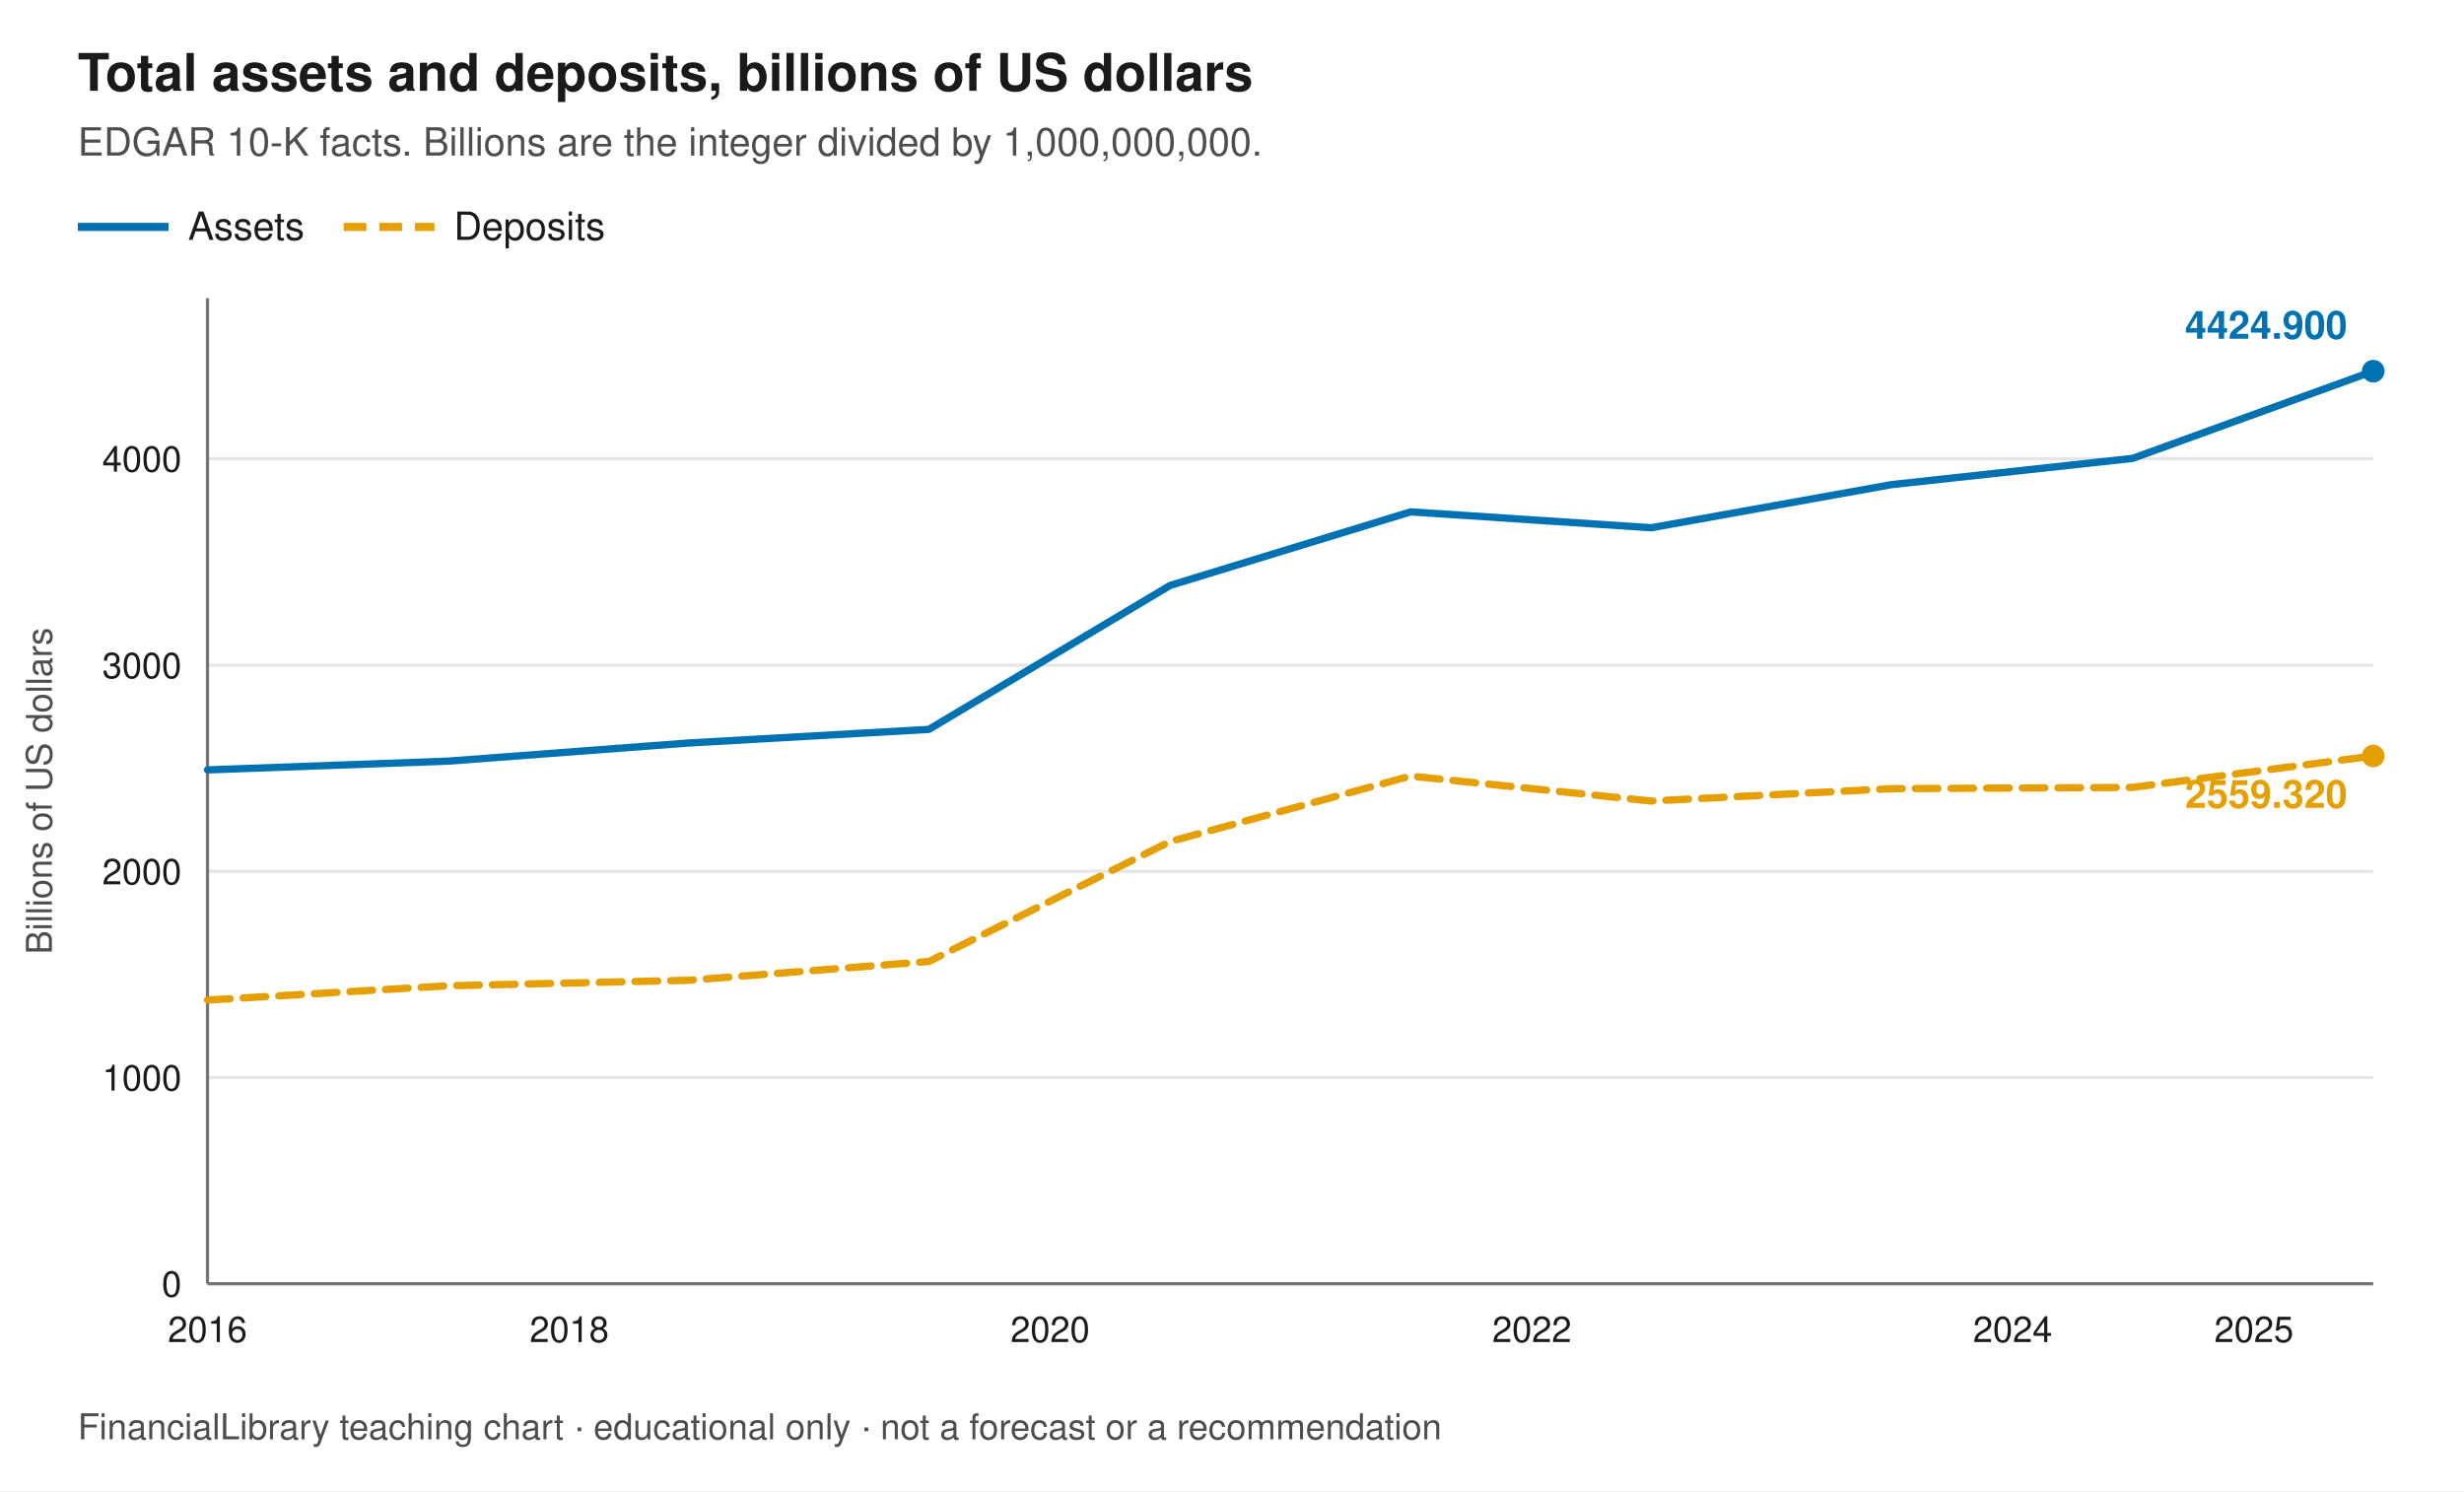
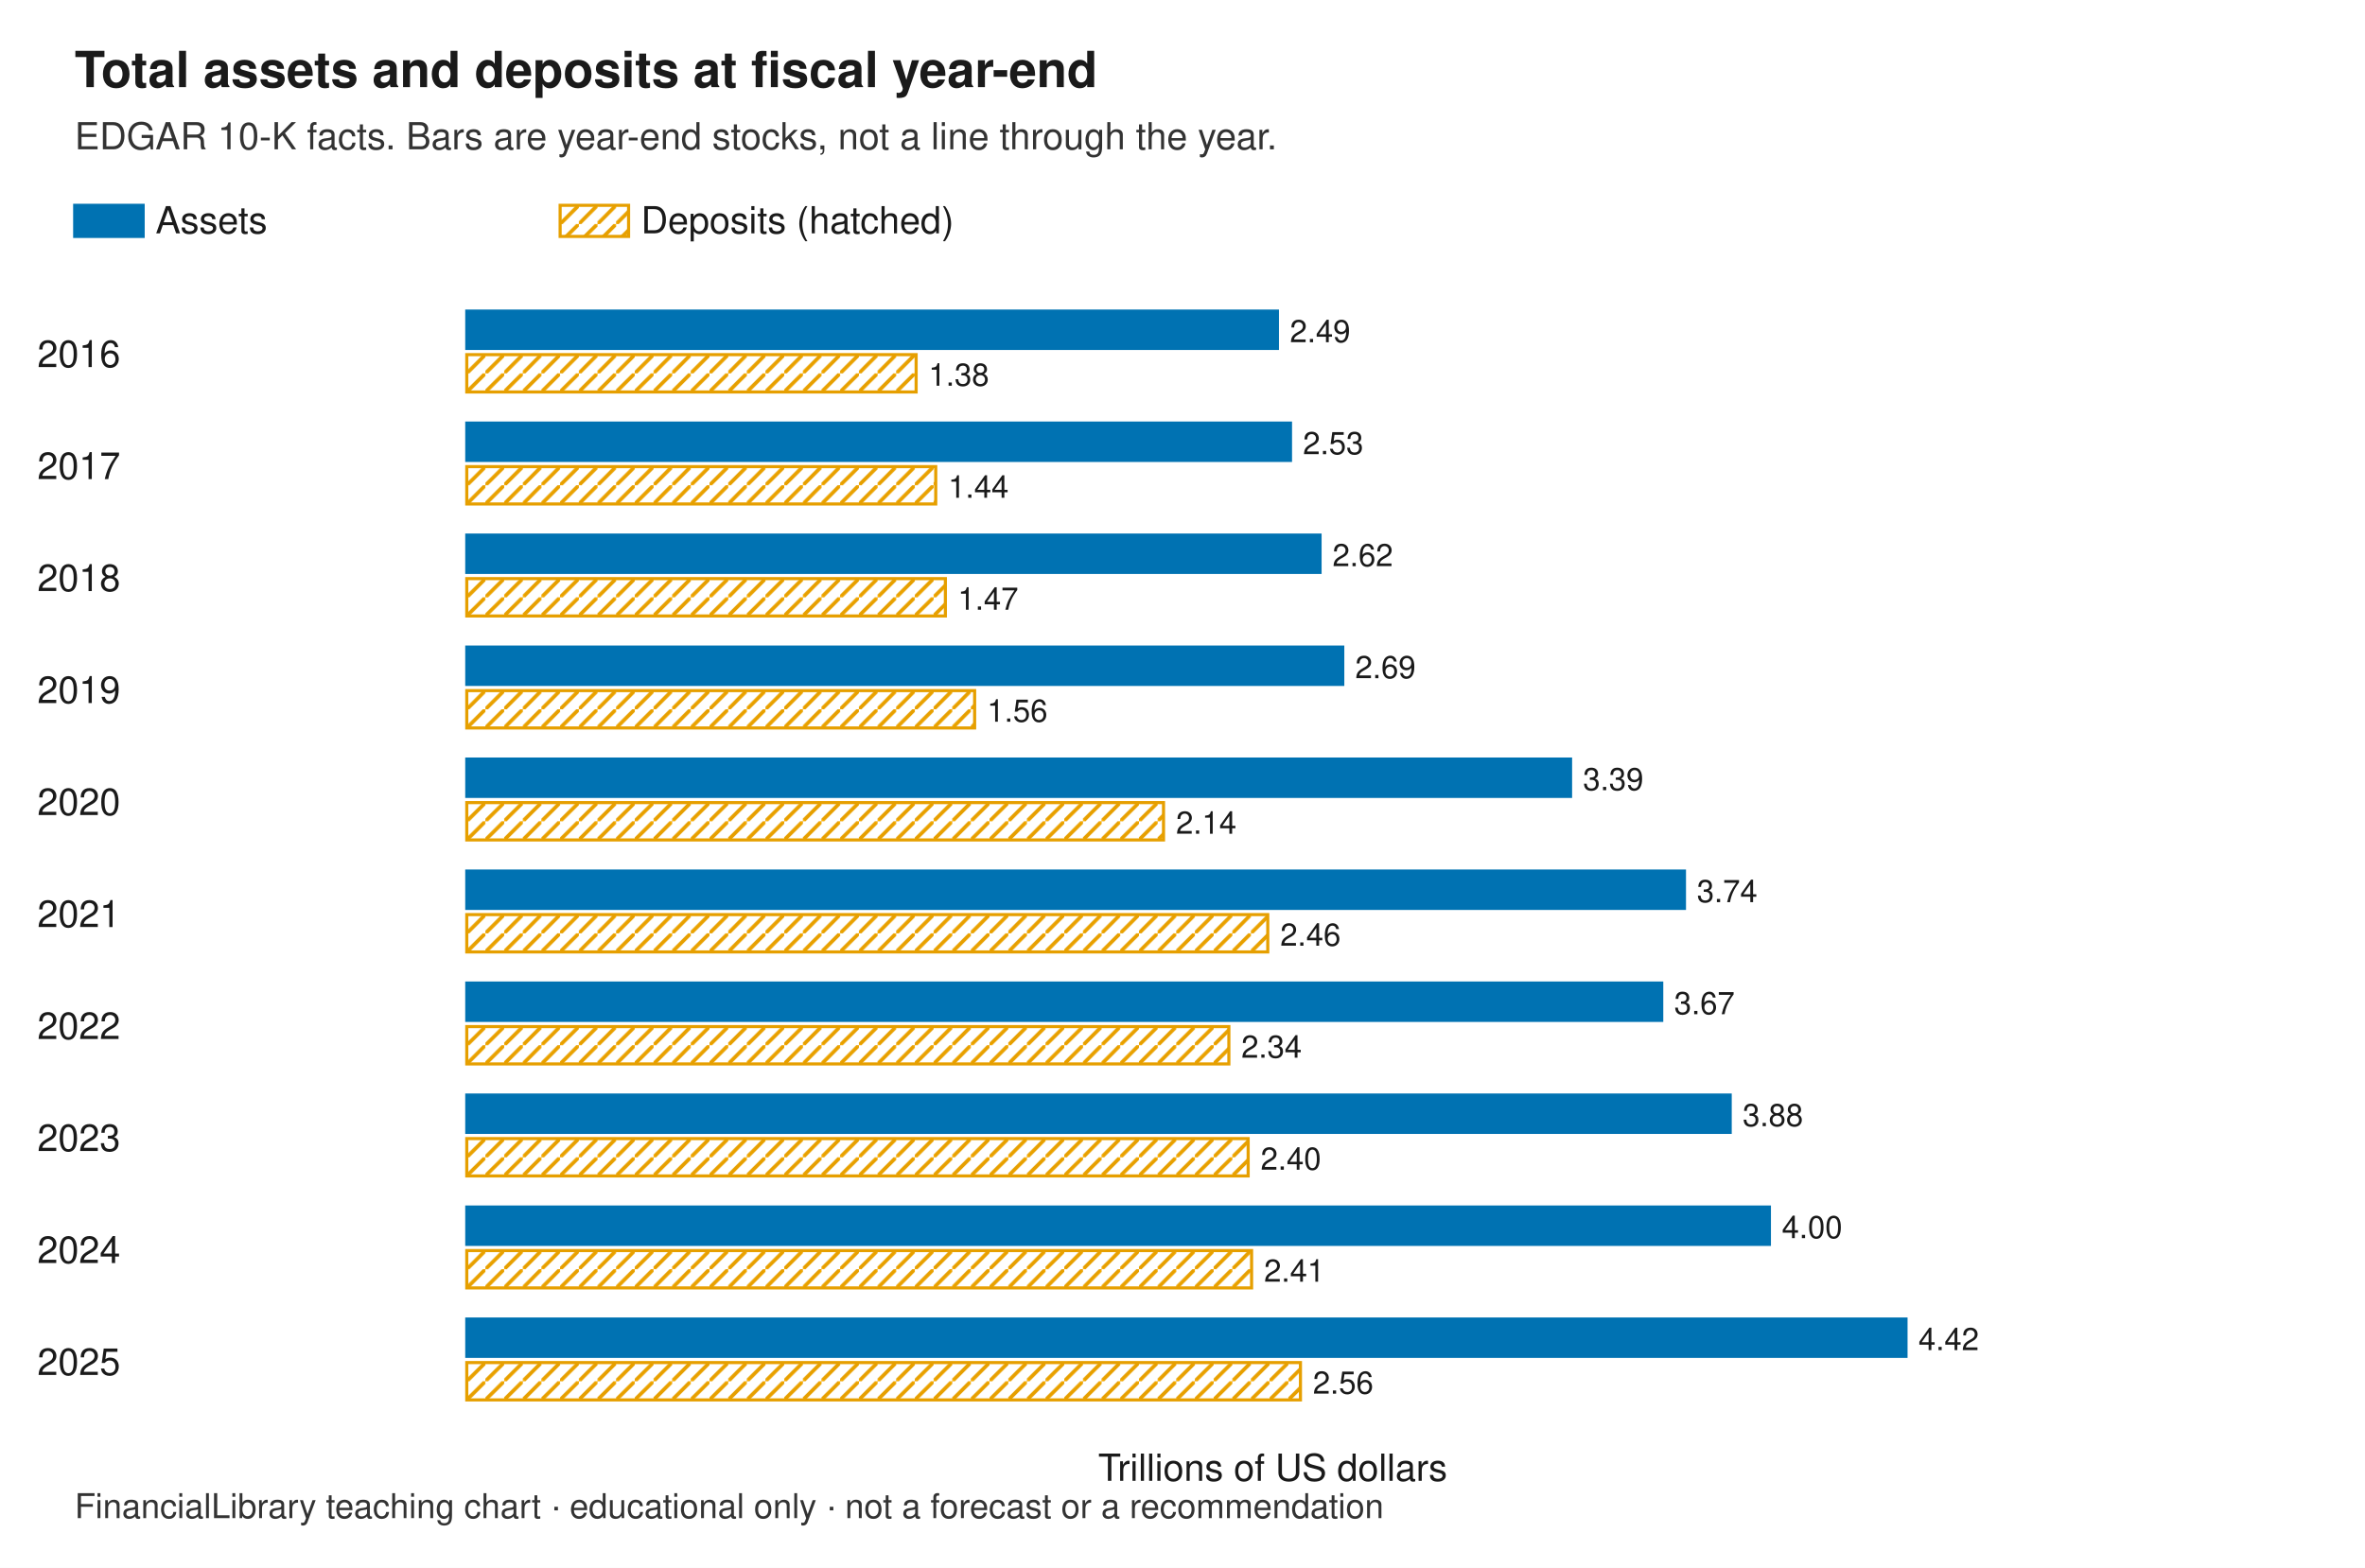
- <svg xmlns="http://www.w3.org/2000/svg" width="760" height="460" viewBox="0 0 760 460" role="img" aria-labelledby="title-filing-assets-deposits desc-filing-assets-deposits">
-   <rect width="760" height="460" fill="#FFFFFF" />
-   <text x="24" y="28" fill="#1A1A1A" font-size="16" font-weight="700" font-family="Segoe UI, Helvetica, Arial, sans-serif">Total assets and deposits, billions of US dollars</text>
-   <text x="24" y="48" fill="#4D4D4D" font-size="12" font-family="Segoe UI, Helvetica, Arial, sans-serif">EDGAR 10-K facts. Billions are the integer divided by 1,000,000,000.</text>
-   <line x1="24" y1="70" x2="52" y2="70" stroke="#0072B2" stroke-width="2.5" stroke-dasharray="" />
-   <text x="58" y="74" fill="#1A1A1A" font-size="12" font-family="Segoe UI, Helvetica, Arial, sans-serif">Assets</text>
-   <line x1="106" y1="70" x2="134" y2="70" stroke="#E69F00" stroke-width="2.5" stroke-dasharray="7 4" />
-   <text x="140" y="74" fill="#1A1A1A" font-size="12" font-family="Segoe UI, Helvetica, Arial, sans-serif">Deposits</text>
-   <line x1="64" y1="396.0" x2="732" y2="396.0" stroke="#E6E6E6" stroke-width="1" />
-   <text x="56" y="400.0" text-anchor="end" fill="#1A1A1A" font-size="11" font-family="Segoe UI, Helvetica, Arial, sans-serif">0</text>
-   <line x1="64" y1="332.4" x2="732" y2="332.4" stroke="#E6E6E6" stroke-width="1" />
-   <text x="56" y="336.4" text-anchor="end" fill="#1A1A1A" font-size="11" font-family="Segoe UI, Helvetica, Arial, sans-serif">1000</text>
-   <line x1="64" y1="268.8" x2="732" y2="268.8" stroke="#E6E6E6" stroke-width="1" />
-   <text x="56" y="272.8" text-anchor="end" fill="#1A1A1A" font-size="11" font-family="Segoe UI, Helvetica, Arial, sans-serif">2000</text>
-   <line x1="64" y1="205.2" x2="732" y2="205.2" stroke="#E6E6E6" stroke-width="1" />
-   <text x="56" y="209.2" text-anchor="end" fill="#1A1A1A" font-size="11" font-family="Segoe UI, Helvetica, Arial, sans-serif">3000</text>
-   <line x1="64" y1="141.5" x2="732" y2="141.5" stroke="#E6E6E6" stroke-width="1" />
-   <text x="56" y="145.5" text-anchor="end" fill="#1A1A1A" font-size="11" font-family="Segoe UI, Helvetica, Arial, sans-serif">4000</text>
-   <text x="16" y="244" fill="#4D4D4D" font-size="11" transform="rotate(-90 16 244)" text-anchor="middle" font-family="Segoe UI, Helvetica, Arial, sans-serif">Billions of US dollars</text>
-   <text x="64.0" y="414" text-anchor="middle" fill="#1A1A1A" font-size="11" font-family="Segoe UI, Helvetica, Arial, sans-serif">2016</text>
-   <text x="175.6" y="414" text-anchor="middle" fill="#1A1A1A" font-size="11" font-family="Segoe UI, Helvetica, Arial, sans-serif">2018</text>
-   <text x="323.9" y="414" text-anchor="middle" fill="#1A1A1A" font-size="11" font-family="Segoe UI, Helvetica, Arial, sans-serif">2020</text>
-   <text x="472.5" y="414" text-anchor="middle" fill="#1A1A1A" font-size="11" font-family="Segoe UI, Helvetica, Arial, sans-serif">2022</text>
-   <text x="620.8" y="414" text-anchor="middle" fill="#1A1A1A" font-size="11" font-family="Segoe UI, Helvetica, Arial, sans-serif">2024</text>
-   <text x="695.2" y="414" text-anchor="middle" fill="#1A1A1A" font-size="11" font-family="Segoe UI, Helvetica, Arial, sans-serif">2025</text>
-   <line x1="64" y1="92" x2="64" y2="396" stroke="#767676" />
-   <line x1="64" y1="396" x2="732" y2="396" stroke="#767676" />
-   <polyline fill="none" stroke="#0072B2" stroke-width="2.25" stroke-dasharray="" stroke-linejoin="round" stroke-linecap="round" points="64.0,237.5 138.2,234.8 212.4,229.2 286.5,225.0 360.9,180.6 435.1,157.9 509.3,162.8 583.4,149.5 657.8,141.4 732.0,114.5" />
-   <circle cx="732.0" cy="114.5" r="3.5" fill="#0072B2" />
-   <text x="724.0" y="104.5" text-anchor="end" fill="#0072B2" font-size="12" font-weight="700" font-family="Segoe UI, Helvetica, Arial, sans-serif">4424.900</text>
-   <polyline fill="none" stroke="#E69F00" stroke-width="2.25" stroke-dasharray="7 4" stroke-linejoin="round" stroke-linecap="round" points="64.0,308.5 138.2,304.1 212.4,302.4 286.5,296.6 360.9,259.6 435.1,239.4 509.3,247.1 583.4,243.3 657.8,242.9 732.0,233.2" />
-   <circle cx="732.0" cy="233.2" r="3.5" fill="#E69F00" />
-   <text x="724.0" y="249.2" text-anchor="end" fill="#E69F00" font-size="12" font-weight="700" font-family="Segoe UI, Helvetica, Arial, sans-serif">2559.320</text>
-   <text x="24" y="444" fill="#4D4D4D" font-size="11" font-family="Segoe UI, Helvetica, Arial, sans-serif">FinancialLibrary teaching chart · educational only · not a forecast or a recommendation</text>
+ <svg xmlns="http://www.w3.org/2000/svg" width="760" height="504" viewBox="0 0 760 504" role="img" aria-labelledby="title-filing-assets-deposits desc-filing-assets-deposits">
+   <rect width="760" height="504" fill="#FFFFFF" />
+   <text x="24" y="28" fill="#1A1A1A" font-size="16" font-weight="700" font-family="Segoe UI, Helvetica, Arial, sans-serif">Total assets and deposits at fiscal year-end</text>
+   <text x="24" y="48" fill="#333333" font-size="12" font-family="Segoe UI, Helvetica, Arial, sans-serif">EDGAR 10-K facts. Bars are year-end stocks, not a line through the year.</text>
+   <defs>
+     <pattern id="hatch-filing-assets-deposits" patternUnits="userSpaceOnUse" width="6" height="6">
+       <path d="M0,6 l6,-6" stroke="#E69F00" stroke-width="1.2" />
+     </pattern>
+   </defs>
+   <rect x="24" y="66" width="22" height="10" fill="#0072B2" stroke="#0072B2" />
+   <text x="50" y="75" fill="#1A1A1A" font-size="12" font-family="Segoe UI, Helvetica, Arial, sans-serif">Assets</text>
+   <rect x="180" y="66" width="22" height="10" fill="url(#hatch-filing-assets-deposits)" stroke="#E69F00" stroke-width="1" />
+   <text x="206" y="75" fill="#1A1A1A" font-size="12" font-family="Segoe UI, Helvetica, Arial, sans-serif">Deposits (hatched)</text>
+   <text x="12" y="118.0" fill="#1A1A1A" font-size="12" font-family="Segoe UI, Helvetica, Arial, sans-serif">2016</text>
+   <rect x="150" y="100.0" width="260.5" height="12" fill="#0072B2" stroke="#0072B2" stroke-width="1" />
+   <text x="414.5" y="110.0" fill="#1A1A1A" font-size="10" font-family="Segoe UI, Helvetica, Arial, sans-serif">2.49</text>
+   <rect x="150" y="114.0" width="144.4" height="12" fill="url(#hatch-filing-assets-deposits)" stroke="#E69F00" stroke-width="1" />
+   <text x="298.4" y="124.0" fill="#1A1A1A" font-size="10" font-family="Segoe UI, Helvetica, Arial, sans-serif">1.38</text>
+   <text x="12" y="154.0" fill="#1A1A1A" font-size="12" font-family="Segoe UI, Helvetica, Arial, sans-serif">2017</text>
+   <rect x="150" y="136.0" width="264.7" height="12" fill="#0072B2" stroke="#0072B2" stroke-width="1" />
+   <text x="418.7" y="146.0" fill="#1A1A1A" font-size="10" font-family="Segoe UI, Helvetica, Arial, sans-serif">2.53</text>
+   <rect x="150" y="150.0" width="150.7" height="12" fill="url(#hatch-filing-assets-deposits)" stroke="#E69F00" stroke-width="1" />
+   <text x="304.7" y="160.0" fill="#1A1A1A" font-size="10" font-family="Segoe UI, Helvetica, Arial, sans-serif">1.44</text>
+   <text x="12" y="190.0" fill="#1A1A1A" font-size="12" font-family="Segoe UI, Helvetica, Arial, sans-serif">2018</text>
+   <rect x="150" y="172.0" width="274.2" height="12" fill="#0072B2" stroke="#0072B2" stroke-width="1" />
+   <text x="428.2" y="182.0" fill="#1A1A1A" font-size="10" font-family="Segoe UI, Helvetica, Arial, sans-serif">2.62</text>
+   <rect x="150" y="186.0" width="153.8" height="12" fill="url(#hatch-filing-assets-deposits)" stroke="#E69F00" stroke-width="1" />
+   <text x="307.8" y="196.0" fill="#1A1A1A" font-size="10" font-family="Segoe UI, Helvetica, Arial, sans-serif">1.47</text>
+   <text x="12" y="226.0" fill="#1A1A1A" font-size="12" font-family="Segoe UI, Helvetica, Arial, sans-serif">2019</text>
+   <rect x="150" y="208.0" width="281.5" height="12" fill="#0072B2" stroke="#0072B2" stroke-width="1" />
+   <text x="435.5" y="218.0" fill="#1A1A1A" font-size="10" font-family="Segoe UI, Helvetica, Arial, sans-serif">2.69</text>
+   <rect x="150" y="222.0" width="163.2" height="12" fill="url(#hatch-filing-assets-deposits)" stroke="#E69F00" stroke-width="1" />
+   <text x="317.2" y="232.0" fill="#1A1A1A" font-size="10" font-family="Segoe UI, Helvetica, Arial, sans-serif">1.56</text>
+   <text x="12" y="262.0" fill="#1A1A1A" font-size="12" font-family="Segoe UI, Helvetica, Arial, sans-serif">2020</text>
+   <rect x="150" y="244.0" width="354.7" height="12" fill="#0072B2" stroke="#0072B2" stroke-width="1" />
+   <text x="508.7" y="254.0" fill="#1A1A1A" font-size="10" font-family="Segoe UI, Helvetica, Arial, sans-serif">3.39</text>
+   <rect x="150" y="258.0" width="223.9" height="12" fill="url(#hatch-filing-assets-deposits)" stroke="#E69F00" stroke-width="1" />
+   <text x="377.9" y="268.0" fill="#1A1A1A" font-size="10" font-family="Segoe UI, Helvetica, Arial, sans-serif">2.14</text>
+   <text x="12" y="298.0" fill="#1A1A1A" font-size="12" font-family="Segoe UI, Helvetica, Arial, sans-serif">2021</text>
+   <rect x="150" y="280.0" width="391.3" height="12" fill="#0072B2" stroke="#0072B2" stroke-width="1" />
+   <text x="545.3" y="290.0" fill="#1A1A1A" font-size="10" font-family="Segoe UI, Helvetica, Arial, sans-serif">3.74</text>
+   <rect x="150" y="294.0" width="257.4" height="12" fill="url(#hatch-filing-assets-deposits)" stroke="#E69F00" stroke-width="1" />
+   <text x="411.4" y="304.0" fill="#1A1A1A" font-size="10" font-family="Segoe UI, Helvetica, Arial, sans-serif">2.46</text>
+   <text x="12" y="334.0" fill="#1A1A1A" font-size="12" font-family="Segoe UI, Helvetica, Arial, sans-serif">2022</text>
+   <rect x="150" y="316.0" width="384.0" height="12" fill="#0072B2" stroke="#0072B2" stroke-width="1" />
+   <text x="538.0" y="326.0" fill="#1A1A1A" font-size="10" font-family="Segoe UI, Helvetica, Arial, sans-serif">3.67</text>
+   <rect x="150" y="330.0" width="244.9" height="12" fill="url(#hatch-filing-assets-deposits)" stroke="#E69F00" stroke-width="1" />
+   <text x="398.9" y="340.0" fill="#1A1A1A" font-size="10" font-family="Segoe UI, Helvetica, Arial, sans-serif">2.34</text>
+   <text x="12" y="370.0" fill="#1A1A1A" font-size="12" font-family="Segoe UI, Helvetica, Arial, sans-serif">2023</text>
+   <rect x="150" y="352.0" width="406.0" height="12" fill="#0072B2" stroke="#0072B2" stroke-width="1" />
+   <text x="560.0" y="362.0" fill="#1A1A1A" font-size="10" font-family="Segoe UI, Helvetica, Arial, sans-serif">3.88</text>
+   <rect x="150" y="366.0" width="251.1" height="12" fill="url(#hatch-filing-assets-deposits)" stroke="#E69F00" stroke-width="1" />
+   <text x="405.1" y="376.0" fill="#1A1A1A" font-size="10" font-family="Segoe UI, Helvetica, Arial, sans-serif">2.40</text>
+   <text x="12" y="406.0" fill="#1A1A1A" font-size="12" font-family="Segoe UI, Helvetica, Arial, sans-serif">2024</text>
+   <rect x="150" y="388.0" width="418.6" height="12" fill="#0072B2" stroke="#0072B2" stroke-width="1" />
+   <text x="572.6" y="398.0" fill="#1A1A1A" font-size="10" font-family="Segoe UI, Helvetica, Arial, sans-serif">4.00</text>
+   <rect x="150" y="402.0" width="252.2" height="12" fill="url(#hatch-filing-assets-deposits)" stroke="#E69F00" stroke-width="1" />
+   <text x="406.2" y="412.0" fill="#1A1A1A" font-size="10" font-family="Segoe UI, Helvetica, Arial, sans-serif">2.41</text>
+   <text x="12" y="442.0" fill="#1A1A1A" font-size="12" font-family="Segoe UI, Helvetica, Arial, sans-serif">2025</text>
+   <rect x="150" y="424.0" width="462.5" height="12" fill="#0072B2" stroke="#0072B2" stroke-width="1" />
+   <text x="616.5" y="434.0" fill="#1A1A1A" font-size="10" font-family="Segoe UI, Helvetica, Arial, sans-serif">4.42</text>
+   <rect x="150" y="438.0" width="267.9" height="12" fill="url(#hatch-filing-assets-deposits)" stroke="#E69F00" stroke-width="1" />
+   <text x="421.9" y="448.0" fill="#1A1A1A" font-size="10" font-family="Segoe UI, Helvetica, Arial, sans-serif">2.56</text>
+   <text x="409" y="476" text-anchor="middle" fill="#1A1A1A" font-size="12" font-family="Segoe UI, Helvetica, Arial, sans-serif">Trillions of US dollars</text>
+   <text x="24" y="488" fill="#333333" font-size="11" font-family="Segoe UI, Helvetica, Arial, sans-serif">FinancialLibrary teaching chart · educational only · not a forecast or a recommendation</text>
</svg>
